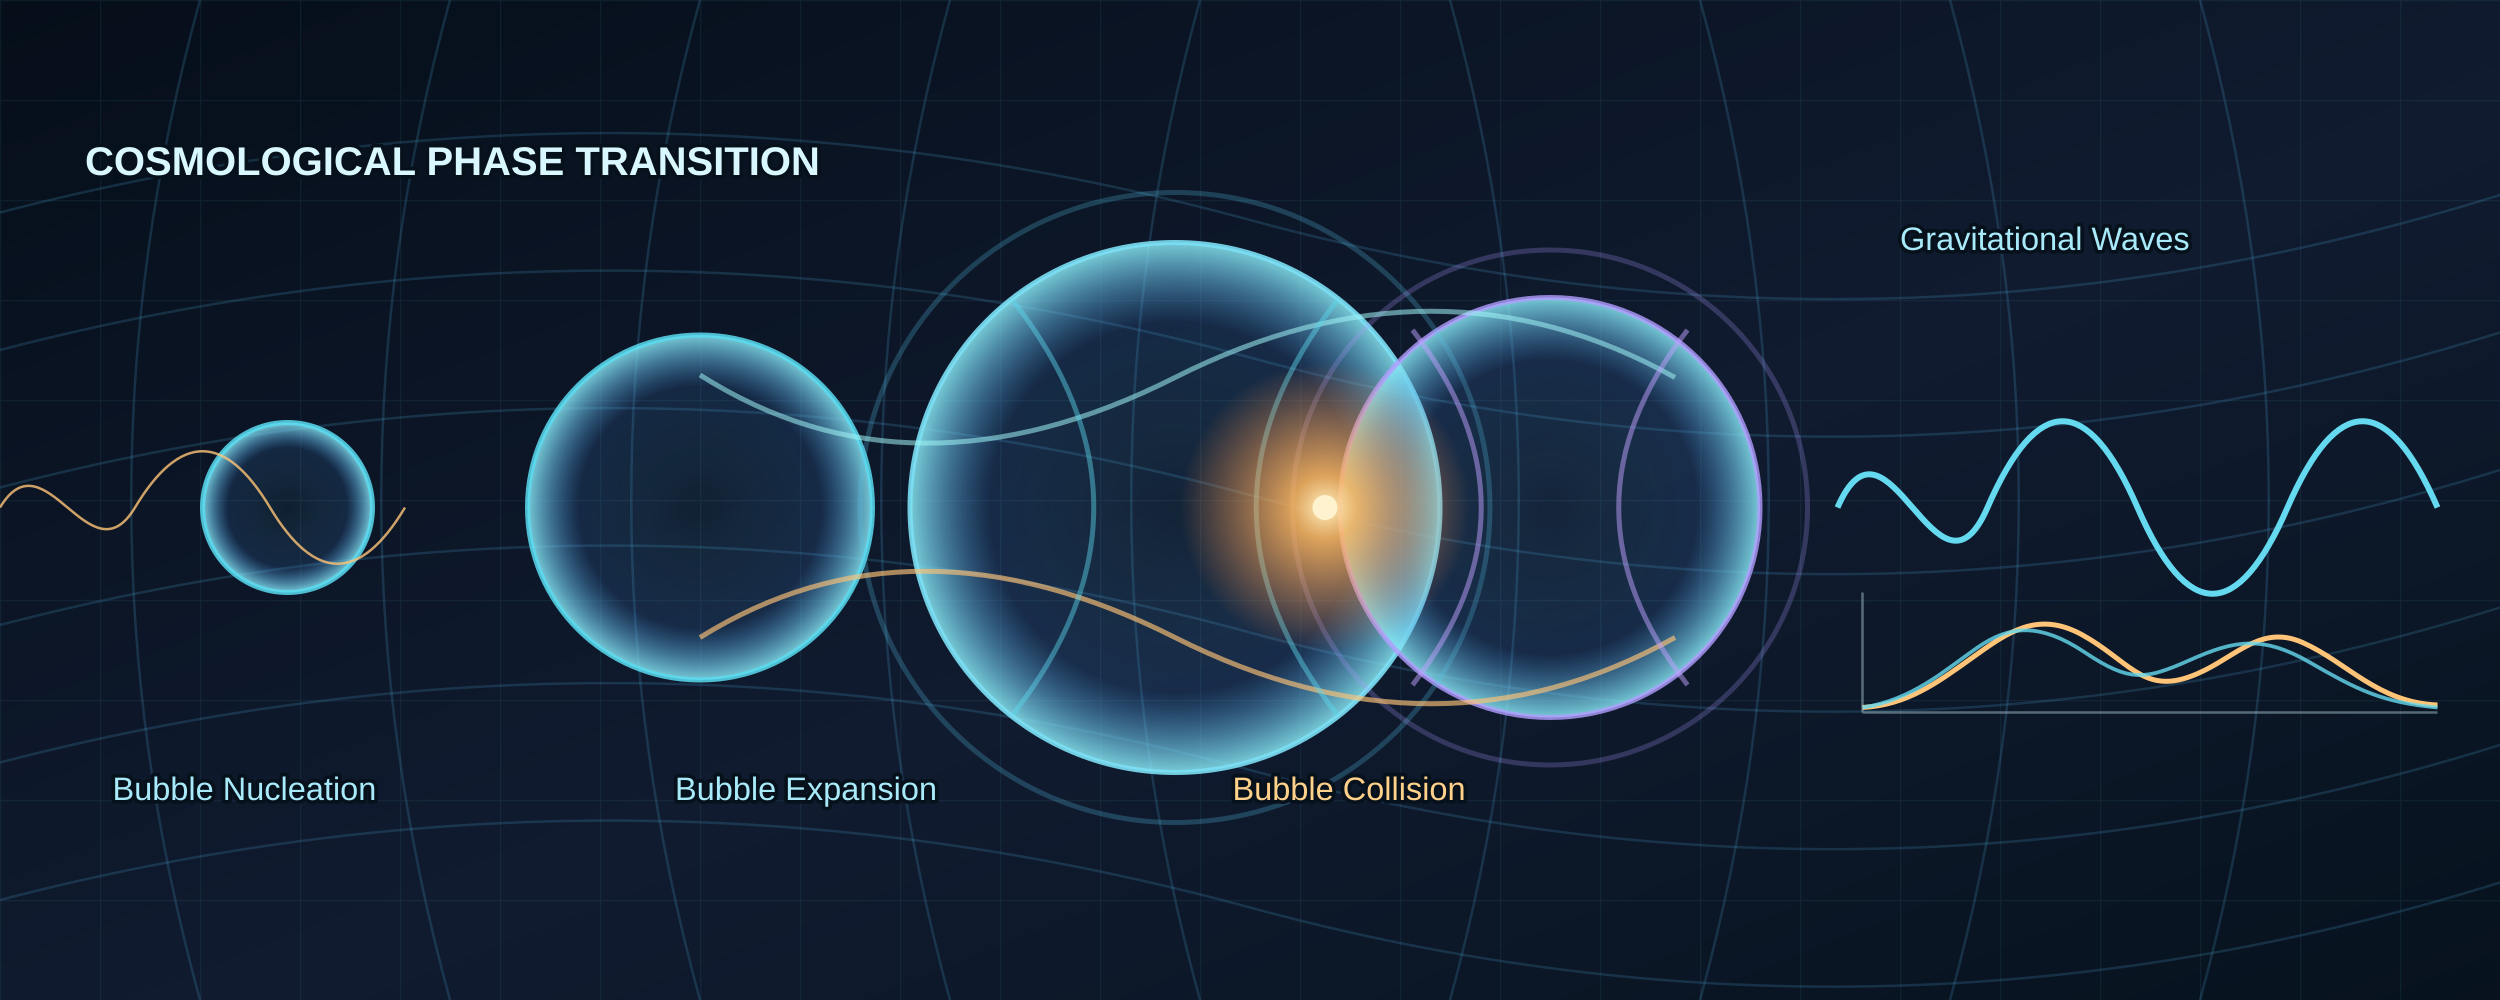
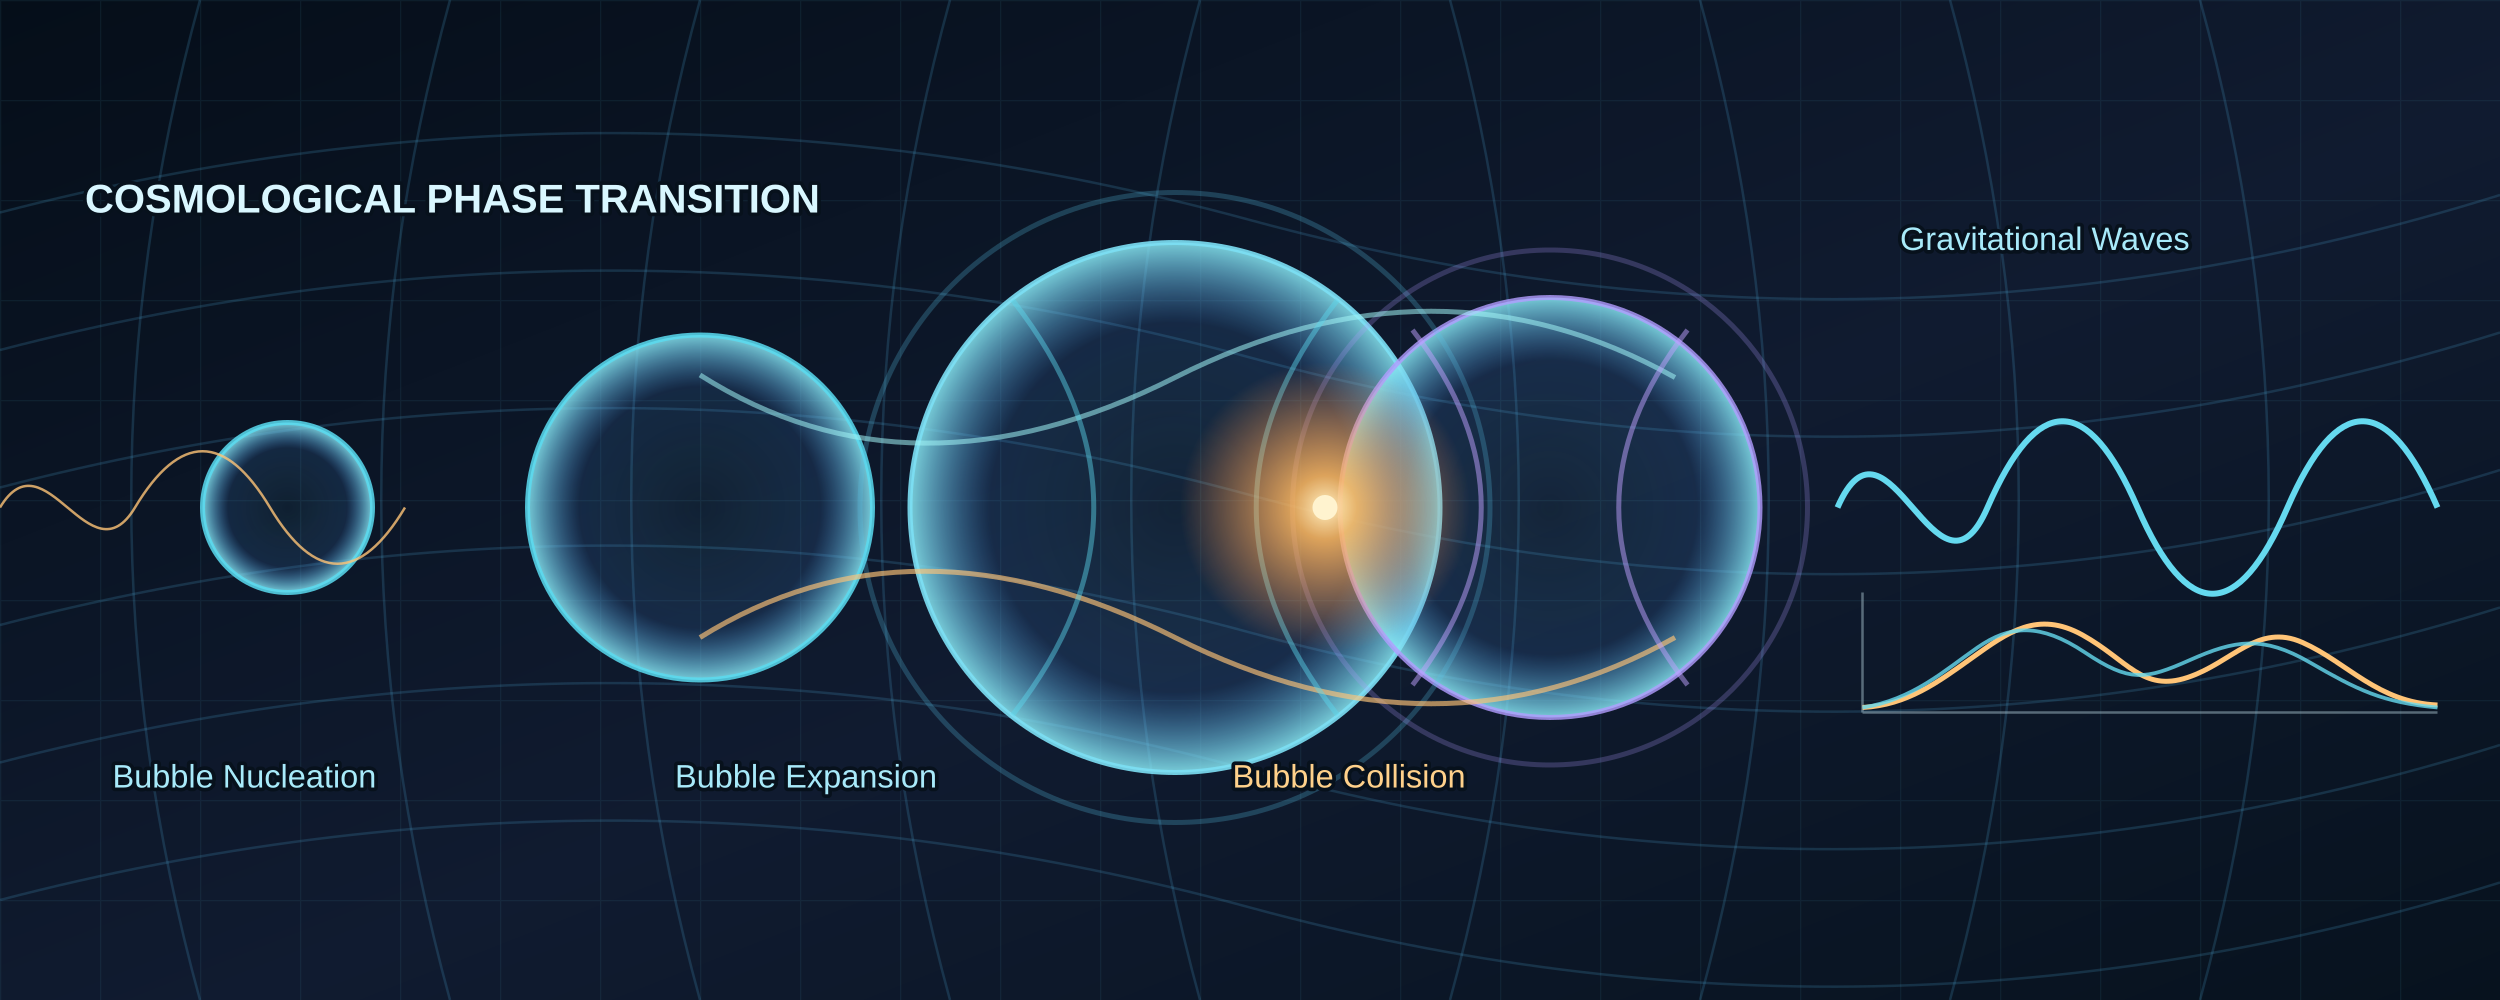
<svg xmlns="http://www.w3.org/2000/svg" viewBox="0 0 1000 400" role="img" aria-labelledby="title desc">
  <defs>
    <linearGradient id="bg" x2="1" y2="1">
      <stop stop-color="#050e19" />
      <stop offset=".55" stop-color="#101b30" />
      <stop offset="1" stop-color="#07121e" />
    </linearGradient>
    <radialGradient id="bubble">
      <stop stop-color="#5fd7f3" stop-opacity=".05" />
      <stop offset=".7" stop-color="#428ad8" stop-opacity=".16" />
      <stop offset="1" stop-color="#88e9f4" stop-opacity=".85" />
    </radialGradient>
    <radialGradient id="hot">
      <stop stop-color="#fff0c3" />
      <stop offset=".22" stop-color="#ffb85f" stop-opacity=".85" />
      <stop offset="1" stop-color="#ff8e49" stop-opacity="0" />
    </radialGradient>
    <pattern id="grid" width="40" height="40" patternUnits="userSpaceOnUse">
      <path d="M40 0H0V40" fill="none" stroke="#5bc3df" stroke-opacity=".08" />
    </pattern>
  </defs>
  <rect width="1000" height="400" fill="url(#bg)" />
  <rect width="1000" height="400" fill="url(#grid)" />
  <g fill="none" stroke="#4fa7d3" stroke-opacity=".2">
    <path d="M0 85Q250 20 500 88T1000 78M0 140Q250 75 500 143T1000 133M0 195Q250 130 500 198T1000 188M0 250Q250 185 500 253T1000 243M0 305Q250 240 500 308T1000 298M0 360Q250 295 500 363T1000 353" />
    <path d="M80 0Q25 200 80 400M180 0Q125 200 180 400M280 0Q225 200 280 400M380 0Q325 200 380 400M480 0Q425 200 480 400M580 0Q635 200 580 400M680 0Q735 200 680 400M780 0Q835 200 780 400M880 0Q935 200 880 400" />
  </g>
  <g fill="none" stroke-width="2">
    <circle cx="115" cy="203" r="34" fill="url(#bubble)" stroke="#5adbf0" stroke-opacity=".85" />
    <circle cx="280" cy="203" r="69" fill="url(#bubble)" stroke="#5adbf0" stroke-opacity=".85" />
    <circle cx="470" cy="203" r="106" fill="url(#bubble)" stroke="#7cdff4" stroke-opacity=".9" />
    <circle cx="620" cy="203" r="84" fill="url(#bubble)" stroke="#b29cff" stroke-opacity=".8" />
    <circle cx="470" cy="203" r="126" stroke="#58c6e8" stroke-opacity=".25" />
    <circle cx="620" cy="203" r="103" stroke="#b29cff" stroke-opacity=".24" />
  </g>
  <g fill="none" stroke-width="2">
    <path d="M280 150Q365 204 470 151T670 151" stroke="#a1f4f5" stroke-opacity=".55" />
    <path d="M280 255Q365 202 470 255T670 255" stroke="#ffc477" stroke-opacity=".65" />
    <path d="M405 120Q470 203 405 286M535 120Q470 203 535 286" stroke="#5bd8ed" stroke-opacity=".45" />
    <path d="M565 132Q620 203 565 274M675 132Q620 203 675 274" stroke="#c1a2ff" stroke-opacity=".5" />
  </g>
  <circle cx="530" cy="203" r="58" fill="url(#hot)" />
  <circle cx="530" cy="203" r="5" fill="#fff3cf" />
  <g fill="none" stroke="#65d9ef" stroke-width="2.4">
    <path d="M735 203C755 157 775 249 795 203S835 157 855 203 895 249 915 203 955 157 975 203" />
  </g>
  <g fill="none" stroke="#ffc477" stroke-opacity=".8">
    <path d="M0 203C18 173 36 233 54 203S90 173 108 203 144 233 162 203" />
  </g>
  <g transform="translate(745 285)" fill="none">
    <path d="M0 0H230M0 0V-48" stroke="#a5becb" stroke-opacity=".5" />
    <path d="M0 -2C18 -3 30 -12 44 -22S70 -41 88 -31 112 -8 130 -14 158 -36 176 -28 206 -4 230 -3" stroke="#ffc477" stroke-width="2" />
    <path d="M0 -2C20 -5 33 -17 46 -26S71 -36 89 -24 113 -13 131 -21 160 -31 179 -20 208 -4 230 -2" stroke="#65d9ef" stroke-width="1.5" stroke-opacity=".8" />
  </g>
  <g font-family="Arial, Helvetica, sans-serif" font-weight="500" paint-order="stroke" stroke="#07111c" stroke-width="3" stroke-linejoin="round">
-     <text x="34" y="70" fill="#d9f7ff" font-size="16" font-weight="700" stroke="#07111c" stroke-width="3">COSMOLOGICAL PHASE TRANSITION</text>
-     <text x="45" y="320" fill="#a8eafa" font-size="13" stroke="#07111c" stroke-width="3">Bubble Nucleation</text>
-     <text x="270" y="320" fill="#a8eafa" font-size="13" stroke="#07111c" stroke-width="3">Bubble Expansion</text>
-     <text x="493" y="320" fill="#ffd18b" font-size="13" stroke="#07111c" stroke-width="3">Bubble Collision</text>
+     <text x="34" y="85" fill="#d9f7ff" font-size="16" font-weight="700" stroke="#07111c" stroke-width="3">COSMOLOGICAL PHASE TRANSITION</text>
+     <text x="45" y="315" fill="#a8eafa" font-size="13" stroke="#07111c" stroke-width="3">Bubble Nucleation</text>
+     <text x="270" y="315" fill="#a8eafa" font-size="13" stroke="#07111c" stroke-width="3">Bubble Expansion</text>
+     <text x="493" y="315" fill="#ffd18b" font-size="13" stroke="#07111c" stroke-width="3">Bubble Collision</text>
    <text x="760" y="100" fill="#a8eafa" font-size="13" stroke="#07111c" stroke-width="3">Gravitational Waves</text>
  </g>
</svg>
